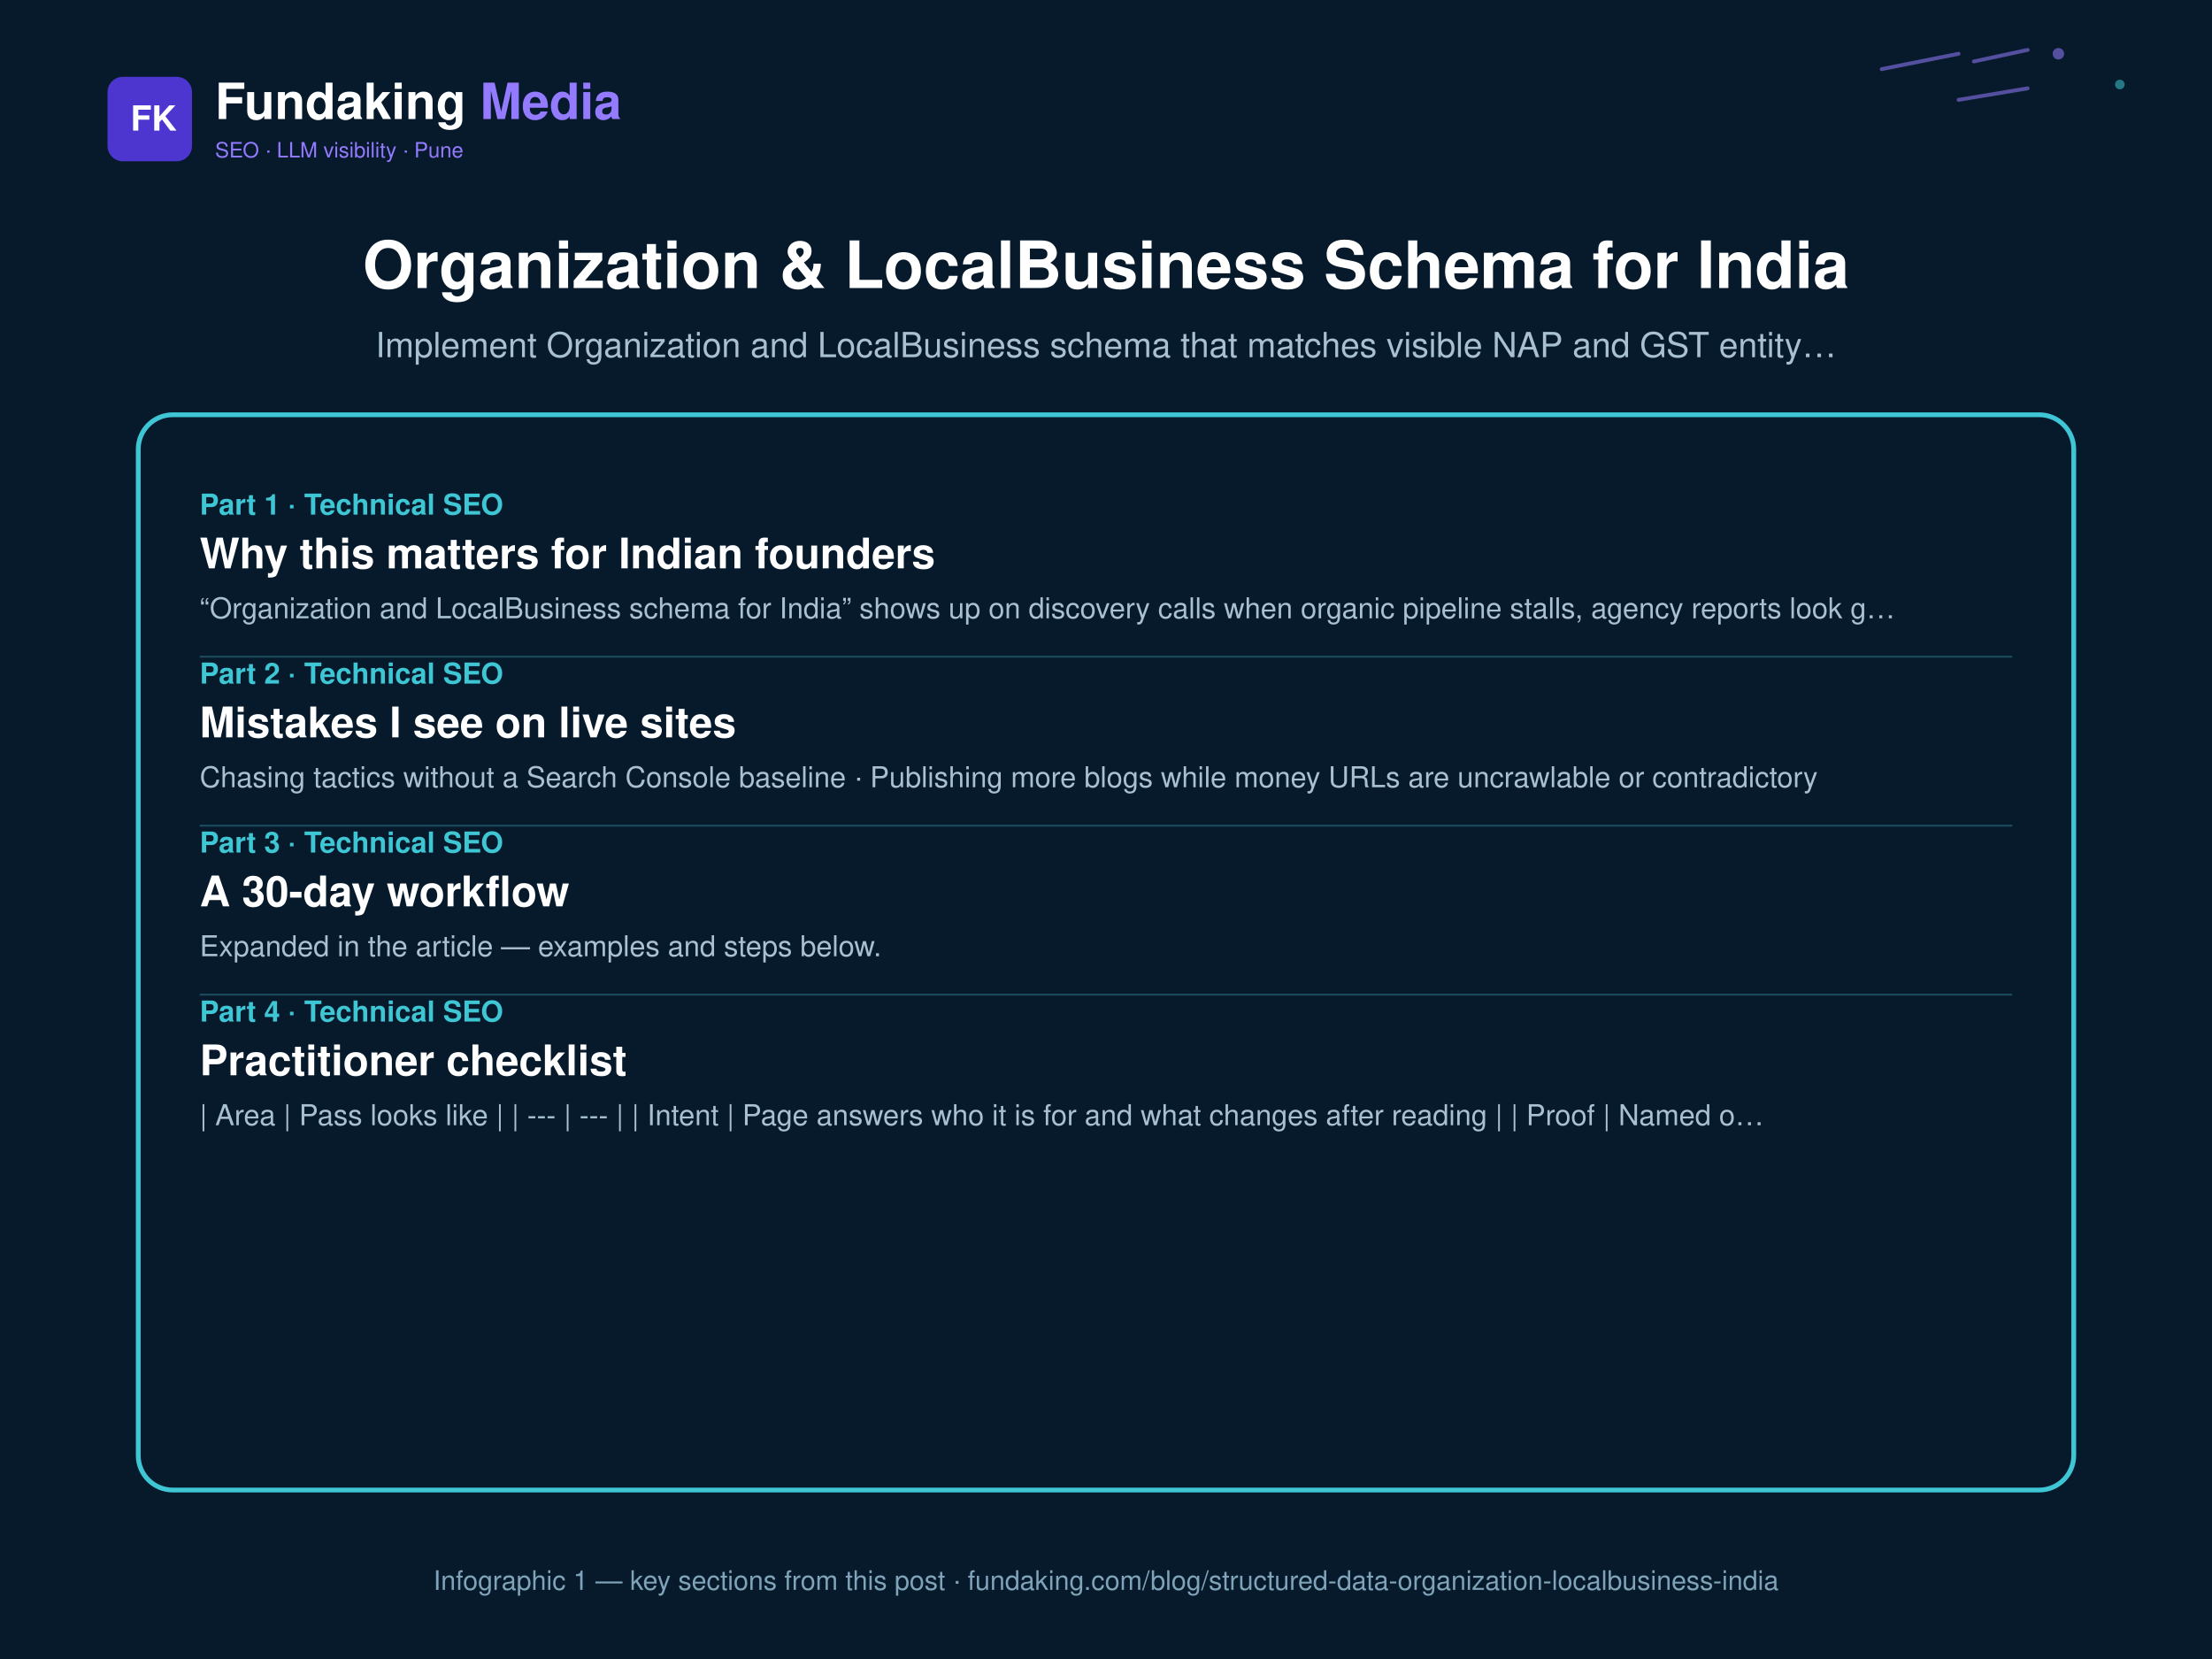
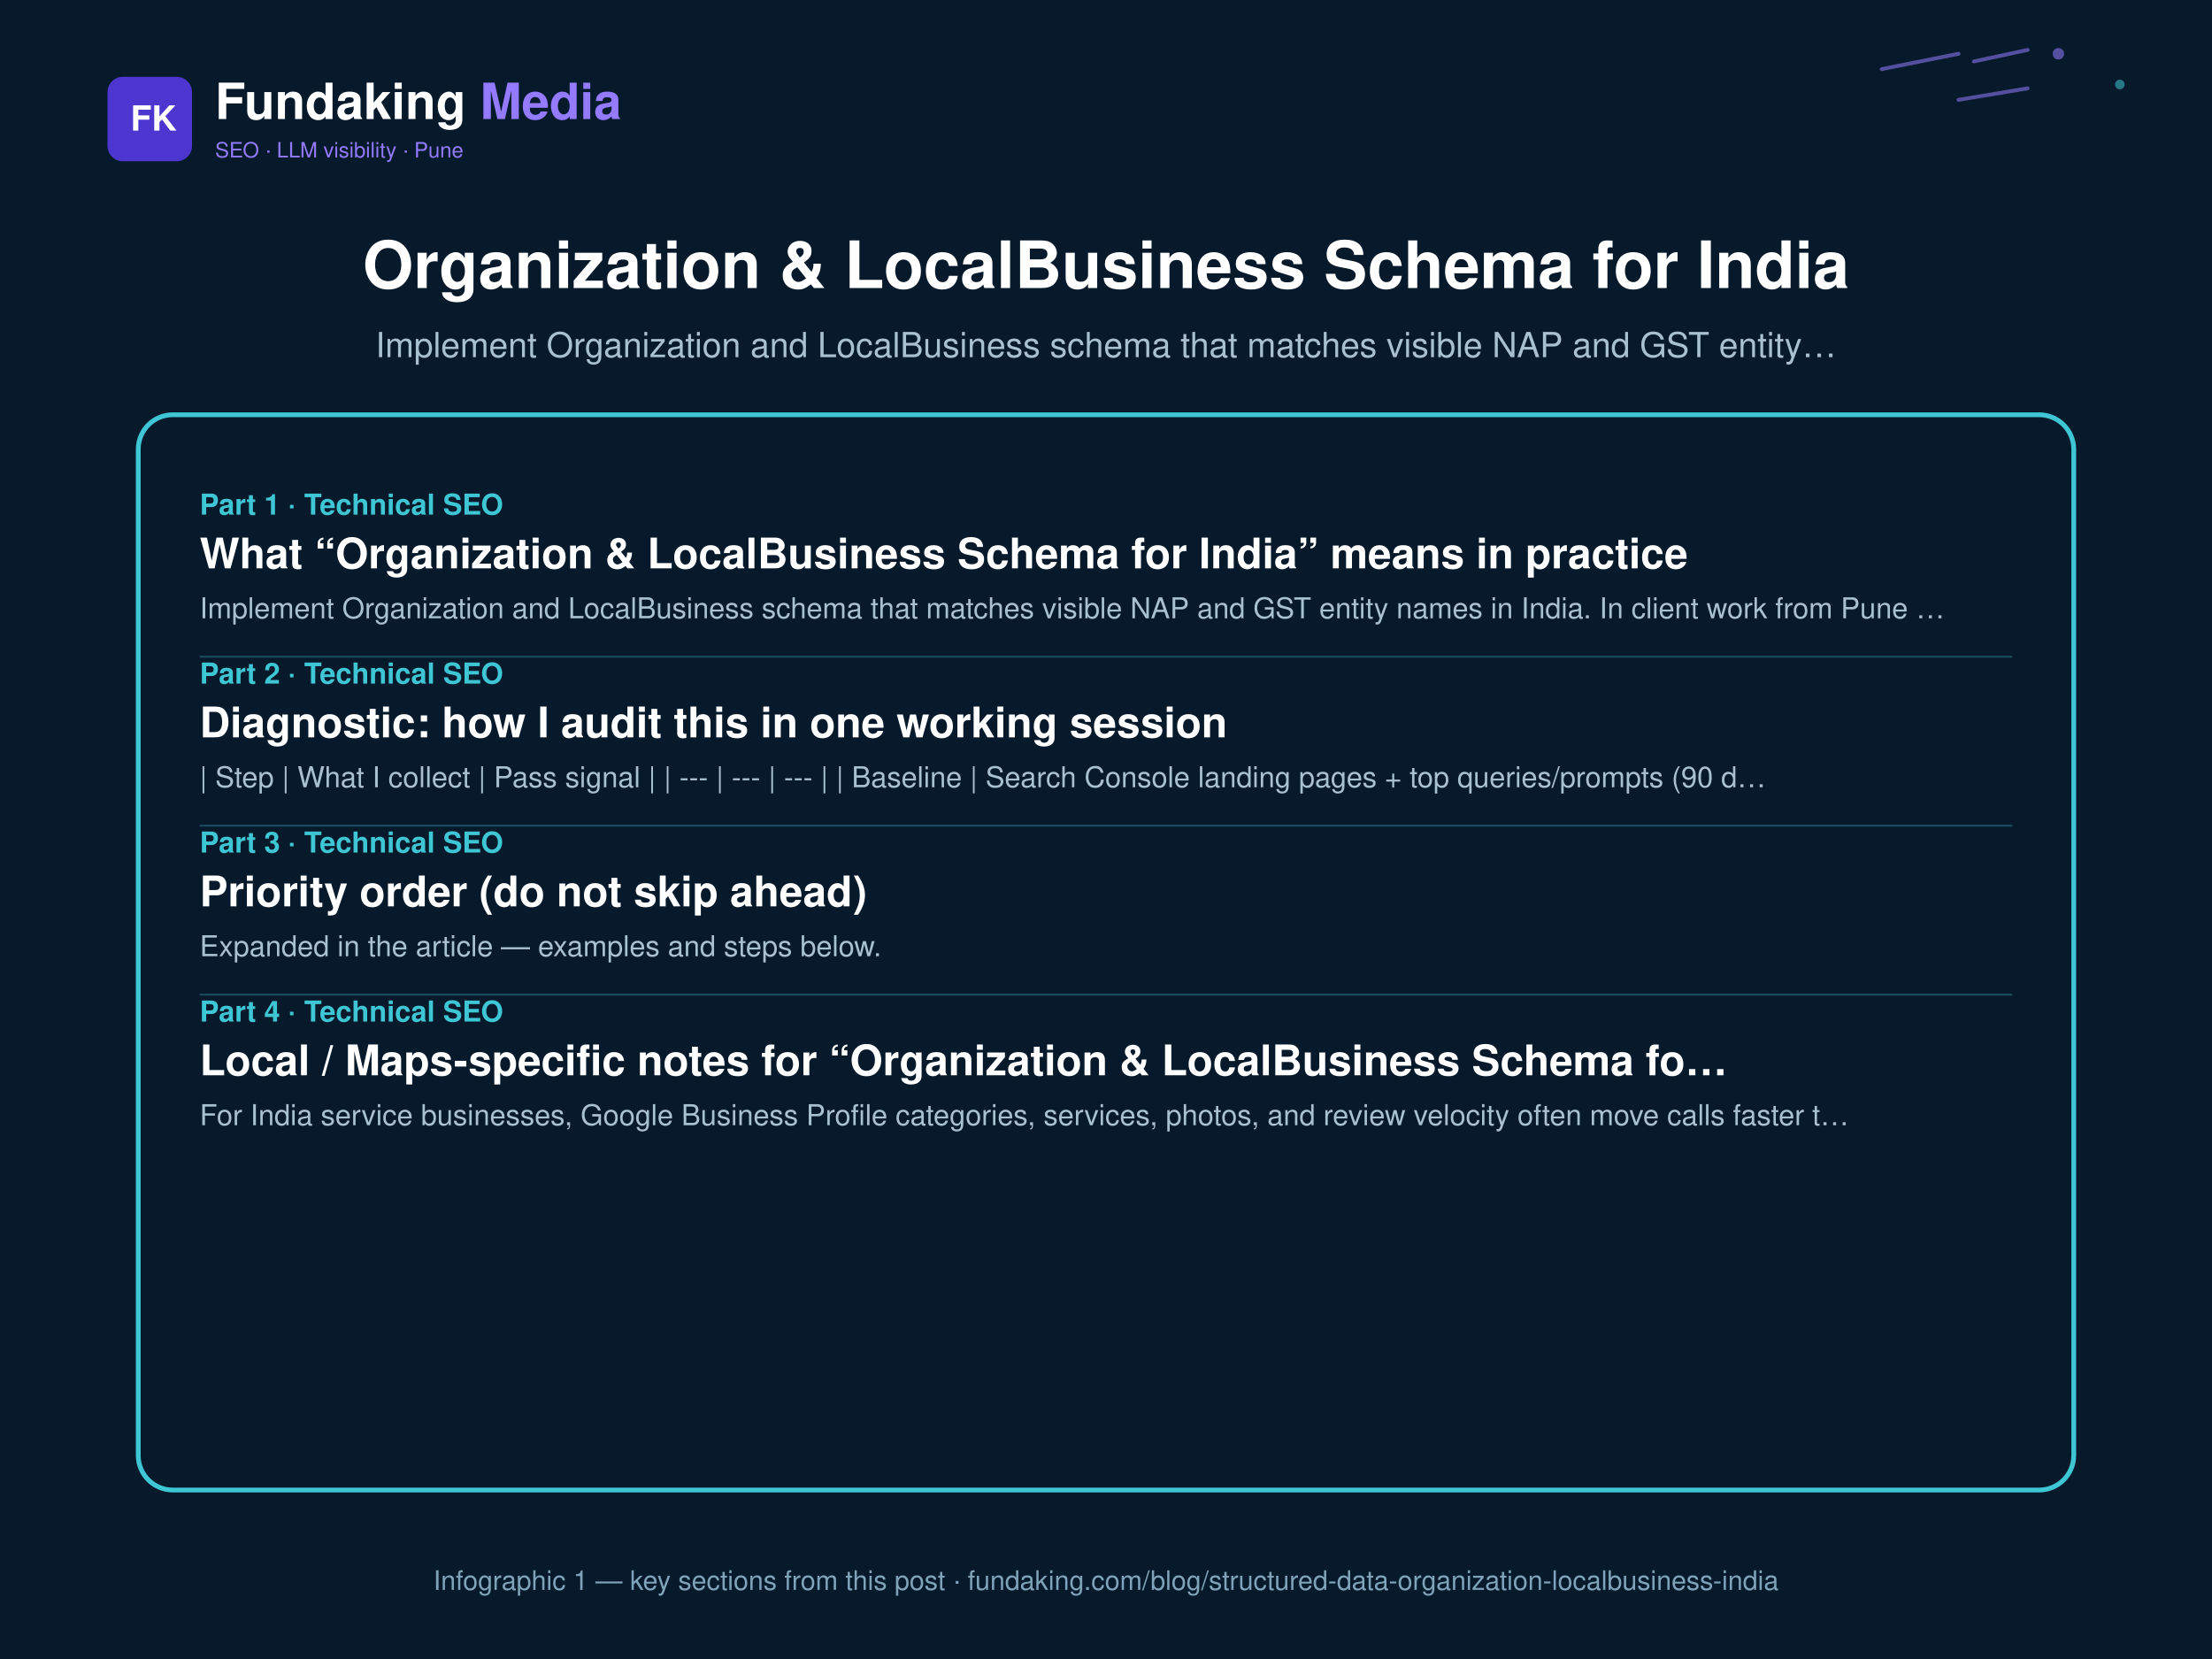
<svg xmlns="http://www.w3.org/2000/svg" viewBox="0 0 1152 864" width="1152" height="864" role="img">
  <rect width="1152" height="864" fill="#071A2B" />
  <g fill="none" stroke="#937AFF" stroke-width="2" opacity="0.55" stroke-linecap="round">
    <path d="M980 36 l40 -8 m8 4 l28 -6" />
    <path d="M1020 52 l36 -6" />
    <circle cx="1072" cy="28" r="3" fill="#937AFF" stroke="none" />
    <circle cx="1104" cy="44" r="2.5" fill="#3EC6D4" stroke="none" />
  </g>
  <rect x="56" y="40" width="44" height="44" rx="8" fill="#4D36D0" />
  <text x="68" y="68" fill="#FFFFFF" font-family="Segoe UI, Helvetica, Arial, sans-serif" font-size="18" font-weight="800">FK</text>
  <text x="112" y="62" fill="#FFFFFF" font-family="Segoe UI, Helvetica, Arial, sans-serif" font-size="26" font-weight="800">Fundaking <tspan fill="#937AFF">Media</tspan>
  </text>
  <text x="112" y="82" fill="#937AFF" font-family="Segoe UI, Helvetica, Arial, sans-serif" font-size="11">SEO · LLM visibility · Pune</text>
  <text x="576" y="150" text-anchor="middle" fill="#FFFFFF" font-family="Segoe UI, Helvetica, Arial, sans-serif" font-size="34" font-weight="800">Organization &amp; LocalBusiness Schema for India</text>
  <text x="576" y="186" text-anchor="middle" fill="#A8C0D0" font-family="Segoe UI, Helvetica, Arial, sans-serif" font-size="18">Implement Organization and LocalBusiness schema that matches visible NAP and GST entity…</text>
  <rect x="72" y="216" width="1008" height="560" rx="18" fill="none" stroke="#3EC6D4" stroke-width="2.5" />
  <g font-family="Segoe UI, Helvetica, Arial, sans-serif">
    <text x="104" y="268" fill="#3EC6D4" font-size="15" font-weight="700">Part 1 · Technical SEO</text>
-     <text x="104" y="296" fill="#FFFFFF" font-size="22" font-weight="700">Why this matters for Indian founders</text>
-     <text x="104" y="322" fill="#A8C0D0" font-size="15">“Organization and LocalBusiness schema for India” shows up on discovery calls when organic pipeline stalls, agency reports look g…</text>
+     <text x="104" y="296" fill="#FFFFFF" font-size="22" font-weight="700">What “Organization &amp; LocalBusiness Schema for India” means in practice</text>
+     <text x="104" y="322" fill="#A8C0D0" font-size="15">Implement Organization and LocalBusiness schema that matches visible NAP and GST entity names in India. In client work from Pune …</text>
    <line x1="104" y1="342" x2="1048" y2="342" stroke="#1A4A5C" stroke-width="1" />
    <text x="104" y="356" fill="#3EC6D4" font-size="15" font-weight="700">Part 2 · Technical SEO</text>
-     <text x="104" y="384" fill="#FFFFFF" font-size="22" font-weight="700">Mistakes I see on live sites</text>
-     <text x="104" y="410" fill="#A8C0D0" font-size="15">Chasing tactics without a Search Console baseline · Publishing more blogs while money URLs are uncrawlable or contradictory</text>
+     <text x="104" y="384" fill="#FFFFFF" font-size="22" font-weight="700">Diagnostic: how I audit this in one working session</text>
+     <text x="104" y="410" fill="#A8C0D0" font-size="15">| Step | What I collect | Pass signal | | --- | --- | --- | | Baseline | Search Console landing pages + top queries/prompts (90 d…</text>
    <line x1="104" y1="430" x2="1048" y2="430" stroke="#1A4A5C" stroke-width="1" />
    <text x="104" y="444" fill="#3EC6D4" font-size="15" font-weight="700">Part 3 · Technical SEO</text>
-     <text x="104" y="472" fill="#FFFFFF" font-size="22" font-weight="700">A 30-day workflow</text>
+     <text x="104" y="472" fill="#FFFFFF" font-size="22" font-weight="700">Priority order (do not skip ahead)</text>
    <text x="104" y="498" fill="#A8C0D0" font-size="15">Expanded in the article — examples and steps below.</text>
    <line x1="104" y1="518" x2="1048" y2="518" stroke="#1A4A5C" stroke-width="1" />
    <text x="104" y="532" fill="#3EC6D4" font-size="15" font-weight="700">Part 4 · Technical SEO</text>
-     <text x="104" y="560" fill="#FFFFFF" font-size="22" font-weight="700">Practitioner checklist</text>
-     <text x="104" y="586" fill="#A8C0D0" font-size="15">| Area | Pass looks like | | --- | --- | | Intent | Page answers who it is for and what changes after reading | | Proof | Named o…</text>
+     <text x="104" y="560" fill="#FFFFFF" font-size="22" font-weight="700">Local / Maps-specific notes for “Organization &amp; LocalBusiness Schema fo…</text>
+     <text x="104" y="586" fill="#A8C0D0" font-size="15">For India service businesses, Google Business Profile categories, services, photos, and review velocity often move calls faster t…</text>
  </g>
  <text x="576" y="828" text-anchor="middle" fill="#7FA3B8" font-family="Segoe UI, Helvetica, Arial, sans-serif" font-size="14">Infographic 1 — key sections from this post · fundaking.com/blog/structured-data-organization-localbusiness-india</text>
</svg>
